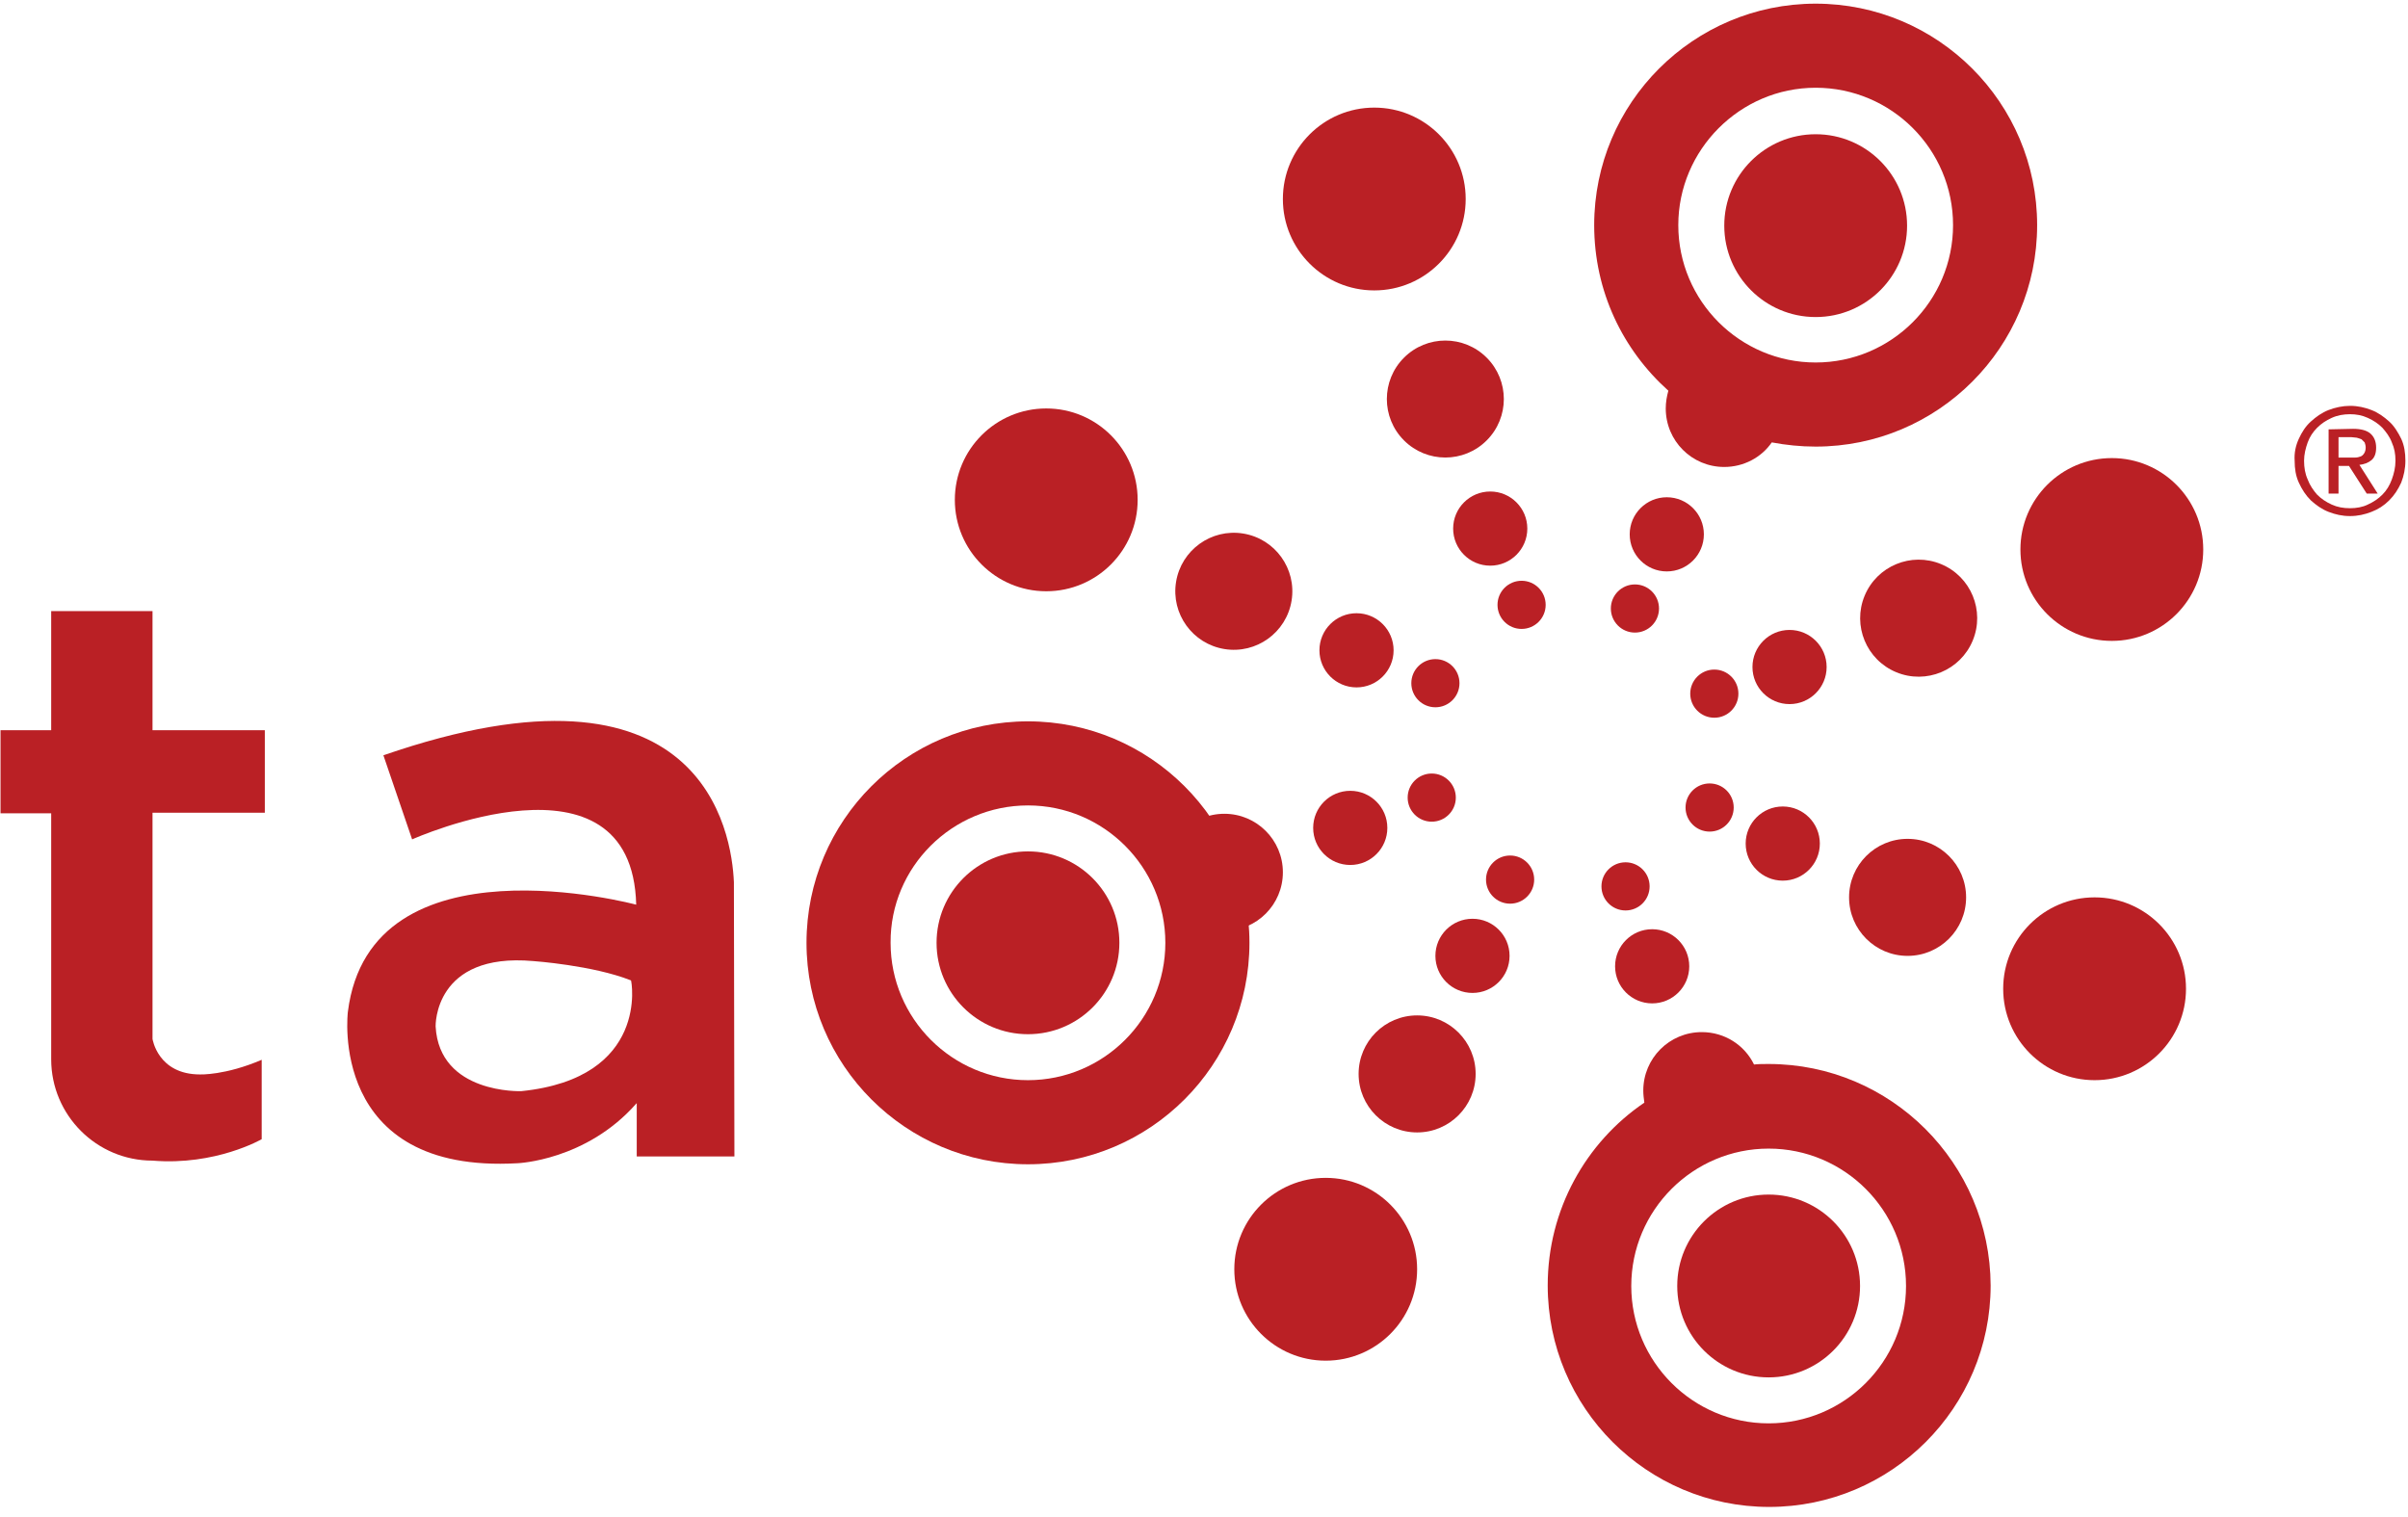
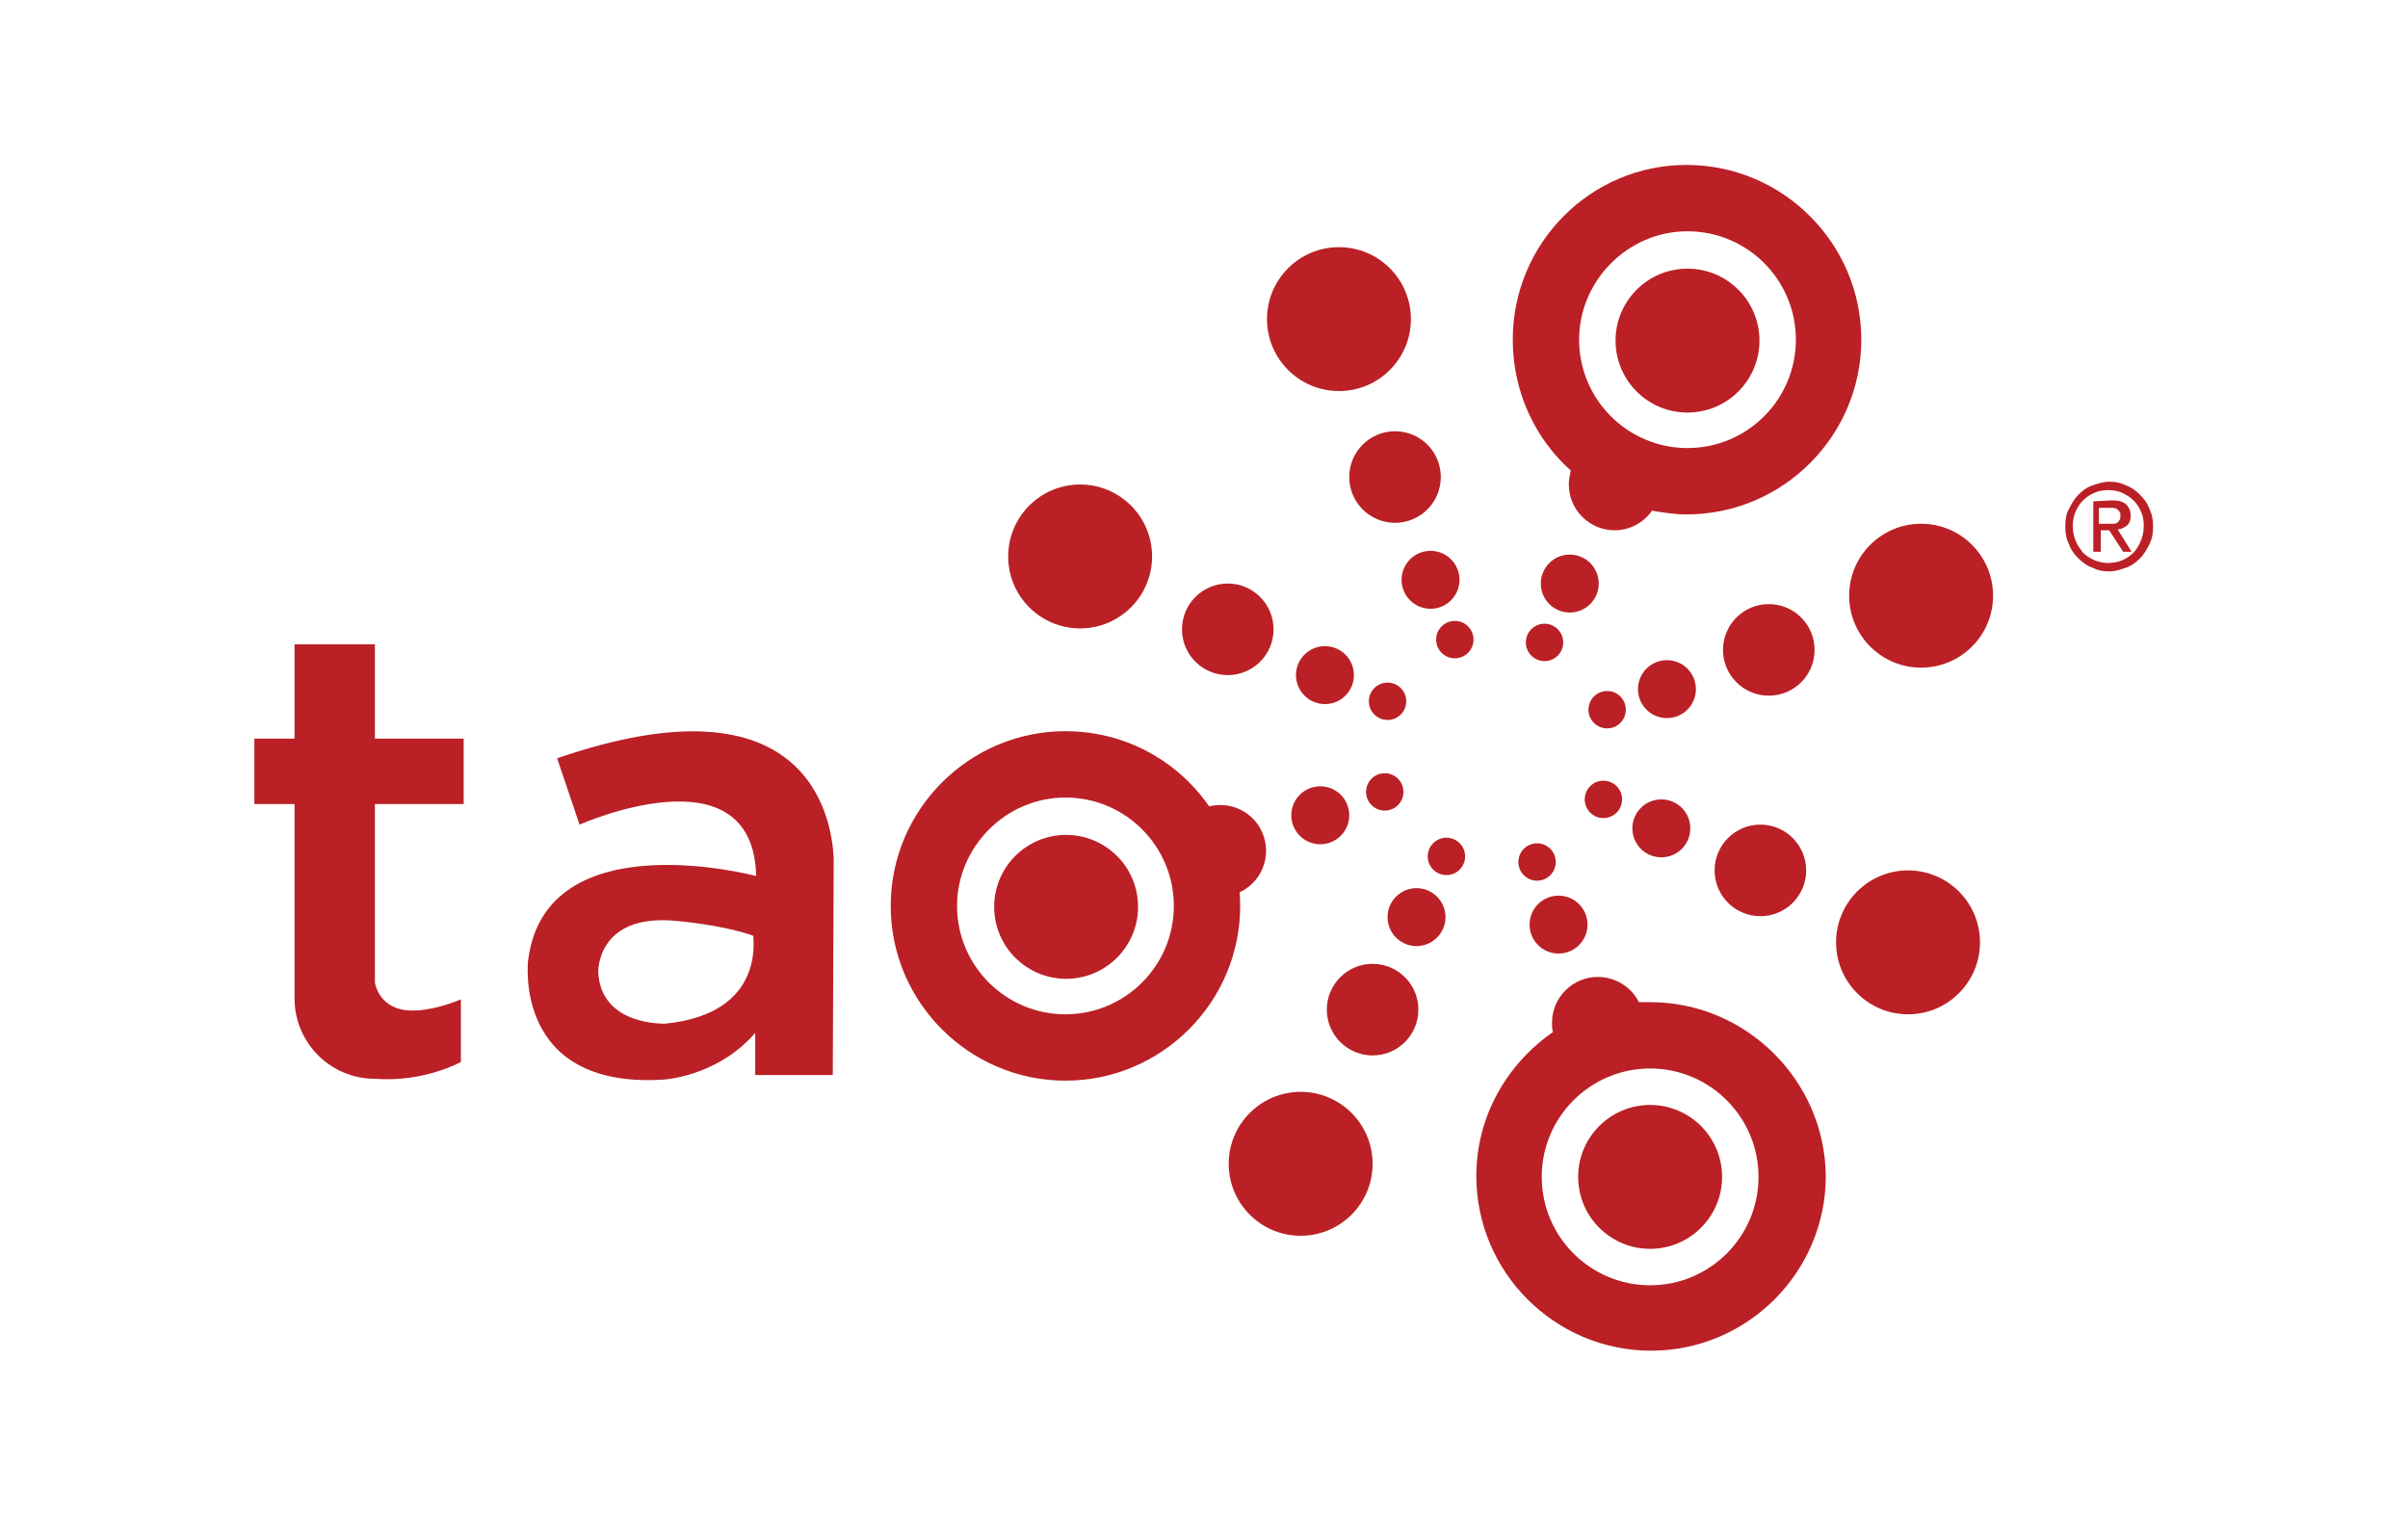
- <svg xmlns="http://www.w3.org/2000/svg" width="100" height="63" viewBox="0 0 100 63" version="1.1">
-   <g id="Final" stroke="none" stroke-width="1" fill="none" fill-rule="evenodd">
-     <g id="Homepage" transform="translate(-100, -66)" fill="#BA2025" fill-rule="nonzero">
-       <g transform="translate(100.0217, 25)" fill="#BA2025">
-         <g id="logo-copy" transform="translate(0, 41.15184)" fill="#BA2025">
-           <g id="Group" transform="translate(38.87202, 0)" fill="#BA2025">
-             <circle id="Oval" cx="3.796" cy="39.002" r="3.796" fill="#BA2025" />
-             <circle id="Oval" cx="17.18" cy="34.23" r="1.54" fill="#BA2025" />
-             <circle id="Oval" cx="35.423" cy="27.549" r="1.54" fill="#BA2025" />
-             <circle id="Oval" cx="35.141" cy="34.881" r="1.54" fill="#BA2025" />
-             <circle id="Oval" cx="29.718" cy="39.978" r="1.54" fill="#BA2025" />
-             <circle id="Oval" cx="22.256" cy="39.544" r="1.54" fill="#BA2025" />
-             <circle id="Oval" cx="17.44" cy="26.855" r="1.54" fill="#BA2025" />
-             <circle id="Oval" cx="22.993" cy="21.8" r="1.54" fill="#BA2025" />
-             <circle id="Oval" cx="30.325" cy="22.039" r="1.54" fill="#BA2025" />
-             <circle id="Oval" cx="20.564" cy="32.972" r="1" fill="#BA2025" />
-             <circle id="Oval" cx="32.299" cy="28.655" r="1" fill="#BA2025" />
-             <circle id="Oval" cx="32.104" cy="33.384" r="1" fill="#BA2025" />
-             <circle id="Oval" cx="28.612" cy="36.659" r="1" fill="#BA2025" />
-             <circle id="Oval" cx="23.818" cy="36.377" r="1" fill="#BA2025" />
-             <circle id="Oval" cx="20.716" cy="28.221" r="1" fill="#BA2025" />
-             <circle id="Oval" cx="24.295" cy="24.967" r="1" fill="#BA2025" />
-             <circle id="Oval" cx="29.002" cy="25.119" r="1" fill="#BA2025" />
-             <circle id="Oval" cx="11.952" cy="36.074" r="2.43" fill="#BA2025" />
-             <circle id="Oval" transform="translate(40.78486, 25.52051) rotate(-67.49957) translate(-40.78486, -25.52051) " cx="40.785" cy="25.521" r="2.43" fill="#BA2025" />
-             <circle id="Oval" cx="40.325" cy="37.115" r="2.43" fill="#BA2025" />
-             <circle id="Oval" cx="19.957" cy="44.447" r="2.43" fill="#BA2025" />
-             <circle id="Oval" transform="translate(12.34431, 24.4036) rotate(-80.78164) translate(-12.34431, -24.4036) " cx="12.344" cy="24.404" r="2.43" fill="#BA2025" />
-             <circle id="Oval" transform="translate(21.12909, 16.42012) rotate(-45) translate(-21.12909, -16.42012) " cx="21.129" cy="16.42" r="2.429" fill="#BA2025" />
-             <circle id="Oval" cx="4.555" cy="20.607" r="3.796" fill="#BA2025" />
-             <circle id="Oval" cx="18.178" cy="8.113" r="3.796" fill="#BA2025" />
-             <circle id="Oval" cx="16.161" cy="52.56" r="3.796" fill="#BA2025" />
-             <circle id="Oval" cx="34.555" cy="53.254" r="3.796" fill="#BA2025" />
-             <circle id="Oval" cx="48.091" cy="40.911" r="3.796" fill="#BA2025" />
-             <circle id="Oval" cx="48.807" cy="22.668" r="3.796" fill="#BA2025" />
-             <path d="M34.555,44.035 C34.338,44.035 34.143,44.035 33.948,44.056 C33.557,43.254 32.733,42.711 31.779,42.711 C30.434,42.711 29.349,43.796 29.349,45.141 C29.349,45.315 29.371,45.466 29.393,45.64 C26.963,47.289 25.38,50.087 25.38,53.232 C25.38,58.308 29.501,62.43 34.577,62.43 C39.653,62.43 43.774,58.308 43.774,53.232 C43.753,48.156 39.631,44.035 34.555,44.035 Z M34.555,58.959 C31.41,58.959 28.85,56.399 28.85,53.254 C28.85,50.108 31.41,47.549 34.555,47.549 C37.701,47.549 40.26,50.108 40.26,53.254 C40.26,56.399 37.701,58.959 34.555,58.959 Z" id="Shape" fill="#BA2025" />
-             <circle id="Oval" cx="36.508" cy="9.219" r="3.796" fill="#BA2025" />
-             <path d="M30.39,16.074 C30.325,16.312 30.282,16.551 30.282,16.811 C30.282,18.156 31.367,19.241 32.711,19.241 C33.514,19.241 34.252,18.85 34.685,18.221 C35.271,18.33 35.879,18.395 36.508,18.395 C41.584,18.395 45.705,14.273 45.705,9.197 C45.705,4.121 41.584,0 36.508,0 C31.432,0 27.31,4.121 27.31,9.197 C27.31,11.952 28.503,14.382 30.39,16.074 Z M36.508,3.492 C39.653,3.492 42.213,6.052 42.213,9.197 C42.213,12.343 39.653,14.902 36.508,14.902 C33.362,14.902 30.803,12.343 30.803,9.197 C30.803,6.074 33.362,3.492 36.508,3.492 Z" id="Shape" fill="#BA2025" />
+ <svg xmlns="http://www.w3.org/2000/svg" version="1.1" id="Capa_1" x="0px" y="0px" viewBox="0 0 257.7 162.3" style="enable-background:new 0 0 257.7 162.3;" xml:space="preserve">
+   <style type="text/css">
+ 	.st0{fill:#BA2025;}
+ </style>
+   <g id="Final_00000075148130923106533030000000495019496520549809_">
+     <g id="Homepage_00000049198588499898148170000000198383535841805730_" transform="translate(-100, -66)">
+       <g transform="translate(100.0217, 25)">
+         <g id="logo-copy_00000011022784910720240930000012752299732799445663_" transform="translate(0, 41.15184)">
+           <g id="Group_00000183968974101190281220000009207107326999364781_" transform="translate(38.87202, 0)">
+             <circle id="Oval_00000138551526939261670660000010280310104751066005_" class="st0" cx="75.2" cy="96.9" r="7.7" />
+             <circle id="Oval_00000165237034260339013340000002560073545125851571_" class="st0" cx="102.4" cy="87.1" r="3.1" />
+             <circle id="Oval_00000019637536400139620240000008152867313479831209_" class="st0" cx="139.5" cy="73.6" r="3.1" />
+             <circle id="Oval_00000167396837764078572100000015824981217025545914_" class="st0" cx="138.9" cy="88.5" r="3.1" />
+             <circle id="Oval_00000110473275282182856280000002364031978394619301_" class="st0" cx="127.9" cy="98.8" r="3.1" />
+             <circle id="Oval_00000149369997816408227820000008417069094700125843_" class="st0" cx="112.7" cy="98" r="3.1" />
+             <circle id="Oval_00000026134698071001406810000011352828002709122495_" class="st0" cx="102.9" cy="72.1" r="3.1" />
+             <circle id="Oval_00000124135108381527763650000002643561014780371588_" class="st0" cx="114.2" cy="61.9" r="3.1" />
+             <circle id="Oval_00000135660992323229029080000005534015316783578040_" class="st0" cx="129.1" cy="62.3" r="3.1" />
+             <circle id="Oval_00000178179065762421691440000010622245701557480627_" class="st0" cx="109.3" cy="84.6" r="2" />
+             <circle id="Oval_00000033346916863107654280000006795504634724838033_" class="st0" cx="133.1" cy="75.8" r="2" />
+             <circle id="Oval_00000055674375631119697110000000194279221805742003_" class="st0" cx="132.7" cy="85.4" r="2" />
+             <circle id="Oval_00000092425312240550004980000000137441548295402426_" class="st0" cx="125.6" cy="92.1" r="2" />
+             <circle id="Oval_00000106855999862866630670000008390112680667128759_" class="st0" cx="115.9" cy="91.5" r="2" />
+             <circle id="Oval_00000038372917091536001080000015401920220848701327_" class="st0" cx="109.6" cy="74.9" r="2" />
+             <circle id="Oval_00000132788903876963007130000011472007316007790984_" class="st0" cx="116.8" cy="68.3" r="2" />
+             <circle id="Oval_00000138531335842549271290000007407559874877579909_" class="st0" cx="126.4" cy="68.6" r="2" />
+             <circle id="Oval_00000034074033652726092460000003129097410997989514_" class="st0" cx="91.7" cy="90.9" r="4.9" />
+             <circle id="Oval_00000049204967918287859330000009368766487991848096_" class="st0" cx="150.4" cy="69.4" r="4.9" />
+             <circle id="Oval_00000031194732083968550560000010442660505756560817_" class="st0" cx="149.5" cy="93" r="4.9" />
+             <circle id="Oval_00000056422175535574849400000007874758546673783707_" class="st0" cx="108" cy="107.9" r="4.9" />
+             <circle id="Oval_00000029013358563185657680000008289279734981461951_" class="st0" cx="92.5" cy="67.2" r="4.9" />
+             <circle id="Oval_00000004530248547895390740000014042905047158456251_" class="st0" cx="110.4" cy="50.9" r="4.9" />
+             <circle id="Oval_00000080206123623451752280000005739006153790011292_" class="st0" cx="76.7" cy="59.4" r="7.7" />
+             <circle id="Oval_00000016760556355395287720000002128471053399012274_" class="st0" cx="104.4" cy="34" r="7.7" />
+             <circle id="Oval_00000098918365649493618340000010234565896991492240_" class="st0" cx="100.3" cy="124.4" r="7.7" />
+             <circle id="Oval_00000098212764738570622670000000461074058111399868_" class="st0" cx="137.7" cy="125.8" r="7.7" />
+             <circle id="Oval_00000171691362901734386440000010100626563212262787_" class="st0" cx="165.3" cy="100.7" r="7.7" />
+             <circle id="Oval_00000047771775169180314320000009895230099031704756_" class="st0" cx="166.7" cy="63.6" r="7.7" />
+             <path id="Shape_00000163777462191135273630000016096080303630297262_" class="st0" d="M137.7,107.1c-0.4,0-0.8,0-1.2,0       c-0.8-1.6-2.5-2.7-4.4-2.7c-2.7,0-4.9,2.2-4.9,4.9c0,0.4,0,0.7,0.1,1c-4.9,3.4-8.2,9-8.2,15.4c0,10.3,8.4,18.7,18.7,18.7       s18.7-8.4,18.7-18.7C156.4,115.5,148,107.1,137.7,107.1z M137.7,137.4c-6.4,0-11.6-5.2-11.6-11.6c0-6.4,5.2-11.6,11.6-11.6       c6.4,0,11.6,5.2,11.6,11.6C149.3,132.2,144.1,137.4,137.7,137.4z" />
+             <circle id="Oval_00000150094756217437765260000014670685872582220215_" class="st0" cx="141.7" cy="36.3" r="7.7" />
+             <path id="Shape_00000083090760620438514450000009057005524883306369_" class="st0" d="M129.2,50.2c-0.1,0.5-0.2,1-0.2,1.5       c0,2.7,2.2,4.9,4.9,4.9c1.6,0,3.1-0.8,4-2.1c1.2,0.2,2.4,0.4,3.7,0.4c10.3,0,18.7-8.4,18.7-18.7s-8.4-18.7-18.7-18.7       S123,25.9,123,36.2C123,41.8,125.4,46.8,129.2,50.2z M141.7,24.6c6.4,0,11.6,5.2,11.6,11.6s-5.2,11.6-11.6,11.6       s-11.6-5.2-11.6-11.6C130.1,29.9,135.3,24.6,141.7,24.6z" />
          </g>
-           <path d="M95.445,18.069 C95.575,17.787 95.727,17.549 95.944,17.354 C96.161,17.158 96.399,16.985 96.681,16.876 C96.963,16.768 97.267,16.703 97.57,16.703 C97.896,16.703 98.178,16.768 98.46,16.876 C98.742,16.985 98.98,17.158 99.197,17.354 C99.414,17.549 99.566,17.809 99.696,18.069 C99.826,18.351 99.87,18.655 99.87,18.98 C99.87,19.306 99.805,19.61 99.696,19.892 C99.566,20.174 99.414,20.412 99.197,20.629 C98.98,20.846 98.742,20.998 98.46,21.106 C98.178,21.215 97.896,21.28 97.57,21.28 C97.245,21.28 96.963,21.215 96.681,21.106 C96.399,20.998 96.161,20.824 95.944,20.629 C95.727,20.412 95.575,20.174 95.445,19.892 C95.315,19.61 95.271,19.306 95.271,18.98 C95.249,18.655 95.315,18.351 95.445,18.069 Z M95.813,19.761 C95.9,20 96.052,20.217 96.204,20.39 C96.377,20.564 96.573,20.694 96.811,20.803 C97.05,20.911 97.289,20.954 97.57,20.954 C97.831,20.954 98.091,20.911 98.308,20.803 C98.547,20.694 98.742,20.564 98.915,20.39 C99.089,20.217 99.219,20 99.306,19.761 C99.393,19.523 99.458,19.262 99.458,18.98 C99.458,18.698 99.414,18.46 99.306,18.221 C99.219,17.983 99.067,17.787 98.915,17.614 C98.742,17.44 98.547,17.31 98.308,17.202 C98.069,17.093 97.831,17.05 97.57,17.05 C97.31,17.05 97.05,17.093 96.811,17.202 C96.573,17.31 96.377,17.44 96.204,17.614 C96.03,17.787 95.9,17.983 95.813,18.221 C95.727,18.46 95.662,18.72 95.662,18.98 C95.662,19.262 95.705,19.523 95.813,19.761 Z M97.701,17.657 C98.026,17.657 98.265,17.722 98.416,17.852 C98.568,17.983 98.655,18.178 98.655,18.438 C98.655,18.677 98.59,18.85 98.46,18.959 C98.33,19.067 98.156,19.132 97.961,19.154 L98.72,20.347 L98.265,20.347 L97.527,19.197 L97.093,19.197 L97.093,20.347 L96.681,20.347 L96.681,17.679 L97.701,17.657 L97.701,17.657 Z M97.527,18.85 C97.614,18.85 97.701,18.85 97.787,18.85 C97.874,18.85 97.939,18.829 98.004,18.807 C98.069,18.785 98.113,18.742 98.156,18.677 C98.2,18.612 98.221,18.525 98.221,18.438 C98.221,18.351 98.2,18.286 98.178,18.221 C98.134,18.178 98.091,18.134 98.048,18.091 C97.983,18.069 97.939,18.048 97.852,18.026 C97.787,18.026 97.701,18.004 97.636,18.004 L97.093,18.004 L97.093,18.85 L97.527,18.85 L97.527,18.85 Z" id="Shape" fill="#BA2025" />
-           <path d="M30.456,36.486 C30.369,34.425 29.197,26.616 15.9,31.215 L17.093,34.707 C17.093,34.707 26.226,30.607 26.399,37.419 C26.399,37.419 15.358,34.447 14.425,41.866 C14.425,41.866 13.579,48.612 21.475,48.156 C21.475,48.156 24.317,48.048 26.399,45.683 L26.421,45.662 L26.421,47.874 L30.477,47.874 L30.456,36.486 L30.456,36.486 Z M21.627,45.163 C21.627,45.163 18.221,45.293 18.069,42.473 C18.069,42.473 17.983,39.393 22.126,39.761 C22.126,39.761 24.599,39.935 26.182,40.564 C26.204,40.564 26.963,44.62 21.627,45.163 Z" id="Shape" fill="#BA2025" />
-           <path d="M10.976,33.623 L10.976,30.174 L6.312,30.174 L6.312,25.228 L2.104,25.228 L2.104,30.174 L0,30.174 L0,33.623 L2.104,33.623 L2.104,43.839 C2.104,46.161 3.991,48.048 6.312,48.048 L6.312,48.048 C8.937,48.265 10.846,47.158 10.846,47.158 L10.846,43.861 C9.328,44.512 8.286,44.469 8.286,44.469 C6.529,44.469 6.312,42.993 6.312,42.993 L6.312,33.601 L10.976,33.601 L10.976,33.623 L10.976,33.623 Z" id="Path" fill="#BA2025" />
-           <path d="M42.668,33.297 C45.813,33.297 48.373,35.857 48.373,39.002 C48.373,42.148 45.813,44.707 42.668,44.707 C39.523,44.707 36.963,42.148 36.963,39.002 C36.941,35.857 39.523,33.297 42.668,33.297 M42.668,29.805 C37.592,29.805 33.471,33.926 33.471,39.002 C33.471,44.078 37.592,48.2 42.668,48.2 C47.744,48.2 51.866,44.078 51.866,39.002 C51.866,33.926 47.744,29.805 42.668,29.805 L42.668,29.805 Z" id="Shape" fill="#BA2025" />
+           <path id="Shape_00000152248435418551626730000017123007903536589700_" class="st0" d="M221.4,54.3c0.3-0.6,0.6-1.1,1-1.5      c0.4-0.4,0.9-0.8,1.5-1c0.6-0.2,1.2-0.4,1.8-0.4c0.7,0,1.2,0.1,1.8,0.4c0.6,0.2,1.1,0.6,1.5,1c0.4,0.4,0.8,0.9,1,1.5      c0.3,0.6,0.4,1.2,0.4,1.9c0,0.7-0.1,1.3-0.4,1.9c-0.3,0.6-0.6,1.1-1,1.5c-0.4,0.4-0.9,0.8-1.5,1s-1.1,0.4-1.8,0.4      c-0.7,0-1.2-0.1-1.8-0.4c-0.6-0.2-1.1-0.6-1.5-1c-0.4-0.4-0.8-0.9-1-1.5c-0.3-0.6-0.4-1.2-0.4-1.9      C221,55.5,221.1,54.8,221.4,54.3z M222.1,57.7c0.2,0.5,0.5,0.9,0.8,1.3c0.4,0.4,0.8,0.6,1.2,0.8c0.5,0.2,1,0.3,1.5,0.3      c0.5,0,1.1-0.1,1.5-0.3c0.5-0.2,0.9-0.5,1.2-0.8s0.6-0.8,0.8-1.3c0.2-0.5,0.3-1,0.3-1.6c0-0.6-0.1-1.1-0.3-1.5      c-0.2-0.5-0.5-0.9-0.8-1.2c-0.4-0.4-0.8-0.6-1.2-0.8s-1-0.3-1.5-0.3c-0.5,0-1.1,0.1-1.5,0.3c-0.5,0.2-0.9,0.5-1.2,0.8      c-0.4,0.4-0.6,0.8-0.8,1.2c-0.2,0.5-0.3,1-0.3,1.5C221.8,56.7,221.9,57.2,222.1,57.7z M226,53.4c0.7,0,1.1,0.1,1.5,0.4      c0.3,0.3,0.5,0.7,0.5,1.2c0,0.5-0.1,0.8-0.4,1.1c-0.3,0.2-0.6,0.4-1,0.4l1.5,2.4h-0.9l-1.5-2.3h-0.9v2.3h-0.8v-5.4L226,53.4      L226,53.4z M225.6,55.9c0.2,0,0.4,0,0.5,0c0.2,0,0.3,0,0.4-0.1c0.1,0,0.2-0.1,0.3-0.3c0.1-0.1,0.1-0.3,0.1-0.5      c0-0.2,0-0.3-0.1-0.4c-0.1-0.1-0.2-0.2-0.3-0.3c-0.1,0-0.2-0.1-0.4-0.1c-0.1,0-0.3,0-0.4,0h-1.1v1.7H225.6L225.6,55.9z" />
+           <path id="Shape_00000028321235651844545480000007381224435582406024_" class="st0" d="M89.2,91.7C89,87.5,86.6,71.7,59.6,81      l2.4,7.1c0,0,18.6-8.3,18.9,5.5c0,0-22.5-6-24.4,9c0,0-1.7,13.7,14.3,12.8c0,0,5.8-0.2,10-5l0,0v4.5h8.3L89.2,91.7L89.2,91.7z       M71.2,109.4c0,0-6.9,0.3-7.2-5.5c0,0-0.2-6.3,8.3-5.5c0,0,5,0.4,8.3,1.6C80.5,100,82.1,108.3,71.2,109.4z" />
+           <path id="Path_00000140692680383590130500000014711704401758634371_" class="st0" d="M49.6,85.9v-7h-9.5V68.8h-8.6v10.1h-4.3v7      h4.3v20.8c0,4.7,3.8,8.6,8.6,8.6l0,0c5.3,0.4,9.2-1.8,9.2-1.8v-6.7c-3.1,1.3-5.2,1.2-5.2,1.2c-3.6,0-4-3-4-3V85.9L49.6,85.9      L49.6,85.9L49.6,85.9z" />
+           <path id="Shape_00000060751020784111886690000016416846296264456325_" class="st0" d="M114,85.2c6.4,0,11.6,5.2,11.6,11.6      c0,6.4-5.2,11.6-11.6,11.6c-6.4,0-11.6-5.2-11.6-11.6C102.4,90.5,107.6,85.2,114,85.2 M114,78.1c-10.3,0-18.7,8.4-18.7,18.7      s8.4,18.7,18.7,18.7s18.7-8.4,18.7-18.7S124.4,78.1,114,78.1L114,78.1z" />
        </g>
      </g>
    </g>
  </g>
</svg>
